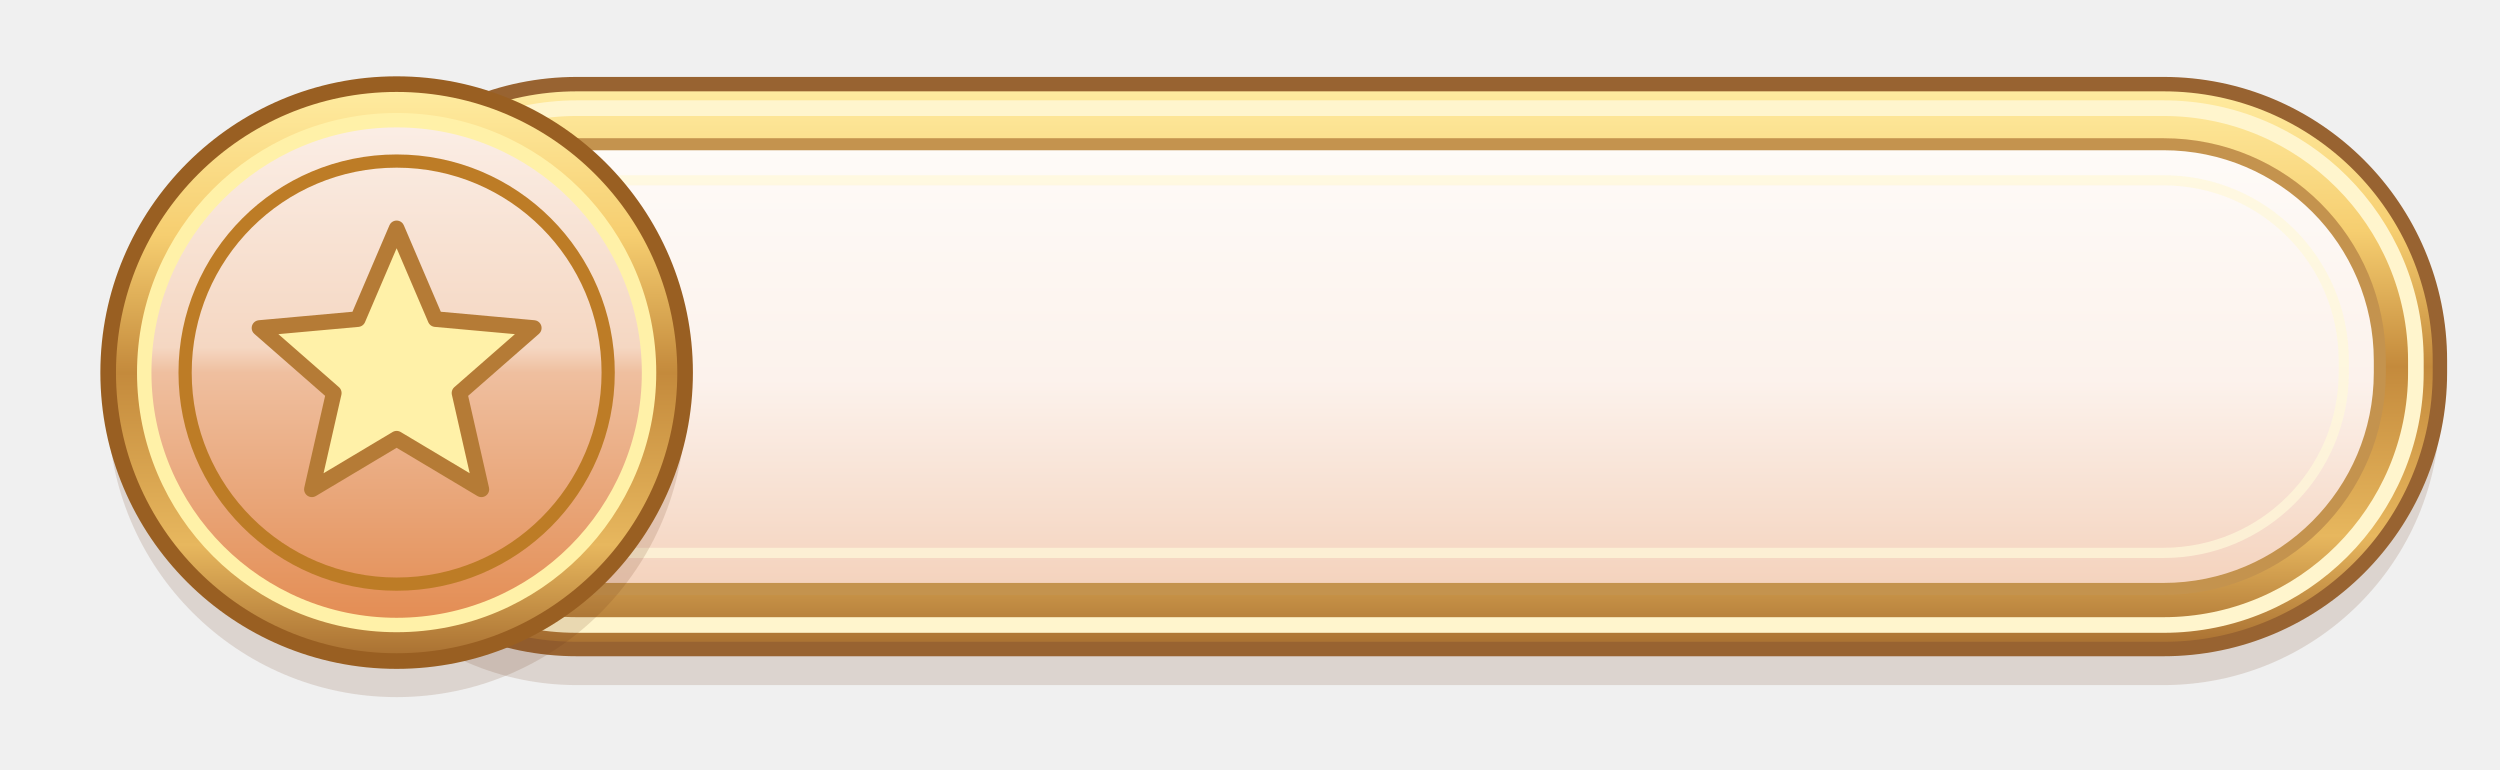
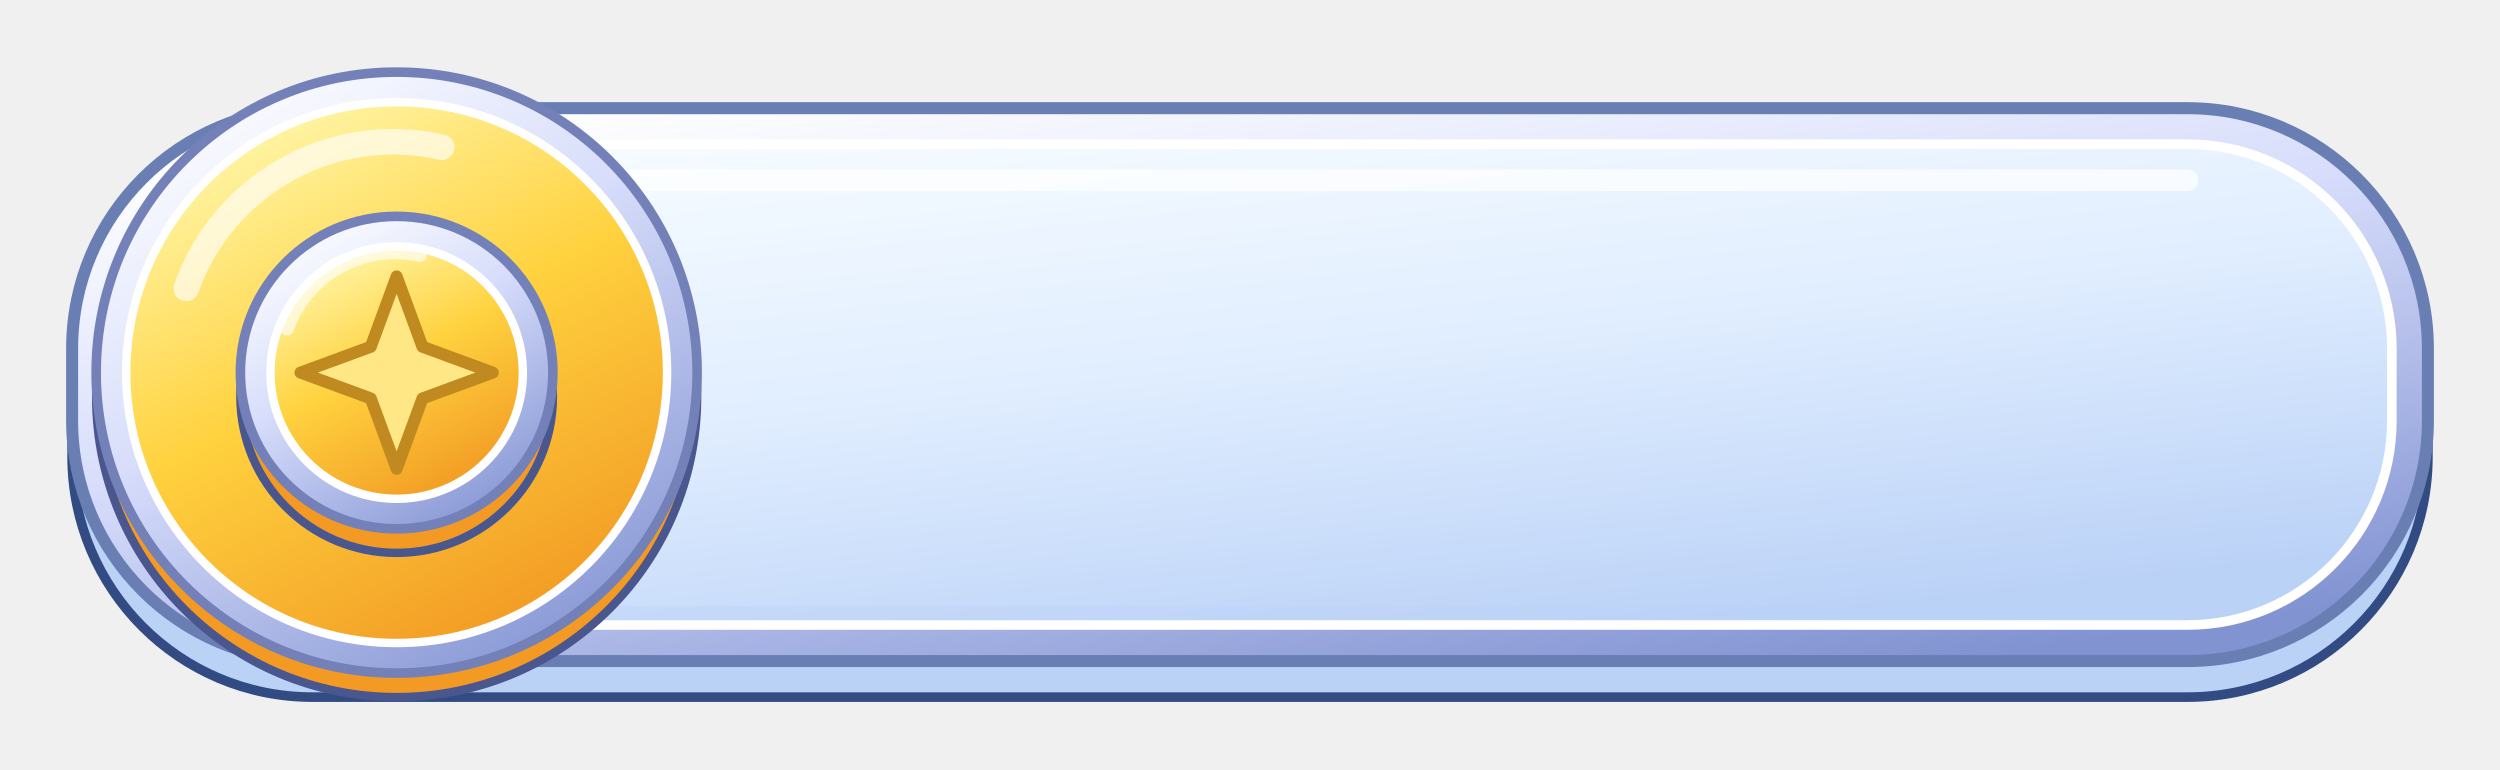
<svg xmlns="http://www.w3.org/2000/svg" width="208" height="64" viewBox="0 0 208 64" role="img" aria-labelledby="currency_coin-title currency_coin-desc">
  <defs>
-     <linearGradient id="currency_coin-paper" x1="0" y1="0" x2="0" y2="1">
-       <stop offset="0%" stop-color="#fefbf8" />
-       <stop offset="53%" stop-color="#fcf2ec" />
-       <stop offset="100%" stop-color="#f4d2bc" />
+     <linearGradient id="u-blue" x1=".18" y1="0" x2=".7" y2="1">
+       <stop stop-color="#C9F6FF" />
+       <stop offset=".48" stop-color="#5CB9FA" />
+       <stop offset="1" stop-color="#426DD2" />
+     </linearGradient>
+     <linearGradient id="u-violet" x1=".18" y1="0" x2=".7" y2="1">
+       <stop stop-color="#F0BEFF" />
+       <stop offset=".48" stop-color="#B378F3" />
+       <stop offset="1" stop-color="#7750D5" />
+     </linearGradient>
+     <linearGradient id="u-gold" x1=".18" y1="0" x2=".7" y2="1">
+       <stop stop-color="#FFFAB4" />
+       <stop offset=".48" stop-color="#FFD23F" />
+       <stop offset="1" stop-color="#F29A23" />
+     </linearGradient>
+     <linearGradient id="u-lime" x1=".18" y1="0" x2=".7" y2="1">
+       <stop stop-color="#E6FF9D" />
+       <stop offset=".48" stop-color="#A0EE28" />
+       <stop offset="1" stop-color="#4DB51B" />
+     </linearGradient>
+     <linearGradient id="u-red" x1=".18" y1="0" x2=".7" y2="1">
+       <stop stop-color="#FFC0CE" />
+       <stop offset=".48" stop-color="#FF6585" />
+       <stop offset="1" stop-color="#CE386A" />
+     </linearGradient>
+     <linearGradient id="u-cream" x1=".18" y1="0" x2=".7" y2="1">
+       <stop stop-color="#FFFFF5" />
+       <stop offset=".48" stop-color="#FFF1CF" />
+       <stop offset="1" stop-color="#F3DFAE" />
+     </linearGradient>
+     <linearGradient id="u-paper" x1=".18" y1="0" x2=".7" y2="1">
+       <stop stop-color="#F7FCFF" />
+       <stop offset=".48" stop-color="#E1EEFF" />
+       <stop offset="1" stop-color="#BBD2F7" />
+     </linearGradient>
+     <linearGradient id="u-silver" x1=".18" y1="0" x2=".7" y2="1">
+       <stop stop-color="#FFFFFF" />
+       <stop offset=".48" stop-color="#D9E8F7" />
+       <stop offset="1" stop-color="#95AFD4" />
+     </linearGradient>
+     <linearGradient id="u-bronze" x1=".18" y1="0" x2=".7" y2="1">
+       <stop stop-color="#FFE3AD" />
+       <stop offset=".48" stop-color="#F4B269" />
+       <stop offset="1" stop-color="#C77D4B" />
+     </linearGradient>
+     <linearGradient id="u-teal" x1=".18" y1="0" x2=".7" y2="1">
+       <stop stop-color="#C4FFF4" />
+       <stop offset=".48" stop-color="#56DCD4" />
+       <stop offset="1" stop-color="#269CAB" />
+     </linearGradient>
+     <linearGradient id="u-dark" x1=".18" y1="0" x2=".7" y2="1">
+       <stop stop-color="#7389E0" />
+       <stop offset=".48" stop-color="#4D54B7" />
+       <stop offset="1" stop-color="#323888" />
+     </linearGradient>
+     <linearGradient id="u-disabled" x1=".18" y1="0" x2=".7" y2="1">
+       <stop stop-color="#F4EFE8" />
+       <stop offset=".48" stop-color="#DED6CA" />
+       <stop offset="1" stop-color="#B9AD9E" />
+     </linearGradient>
+     <linearGradient id="u-pink" x1=".18" y1="0" x2=".7" y2="1">
+       <stop stop-color="#FFE1F3" />
+       <stop offset=".48" stop-color="#FF9ECD" />
+       <stop offset="1" stop-color="#DA66AA" />
+     </linearGradient>
+     <linearGradient id="u-ink" x1=".18" y1="0" x2=".7" y2="1">
+       <stop stop-color="#697BA8" />
+       <stop offset=".48" stop-color="#43577E" />
+       <stop offset="1" stop-color="#334768" />
+     </linearGradient>
+     <linearGradient id="u-accent" x1=".18" y1="0" x2=".7" y2="1">
+       <stop stop-color="#FFE3AD" />
+       <stop offset=".48" stop-color="#F4B269" />
+       <stop offset="1" stop-color="#C77D4B" />
+     </linearGradient>
+     <linearGradient id="u-gloss" x1="0" y1="0" x2="0" y2="1">
+       <stop stop-color="#FFFFFF" stop-opacity=".63" />
+       <stop offset="1" stop-color="#FFFFFF" stop-opacity="0" />
+     </linearGradient>
+     <linearGradient id="u-rim" x1=".2" y1="0" x2=".8" y2="1">
+       <stop stop-color="#FFFFFF" />
+       <stop offset=".42" stop-color="#D7DDFB" />
+       <stop offset="1" stop-color="#8293D2" />
+     </linearGradient>
+     <linearGradient id="currency_coin-danger" x1="0" y1="0" x2="0" y2="1">
+       <stop offset="0" stop-color="#FFC0CE" />
+       <stop offset=".48" stop-color="#FF6585" />
+       <stop offset="1" stop-color="#CE386A" />
+     </linearGradient>
+     <linearGradient id="currency_coin-dark" x1="0" y1="0" x2="0" y2="1">
+       <stop offset="0" stop-color="#7389E0" />
+       <stop offset=".48" stop-color="#4D54B7" />
+       <stop offset="1" stop-color="#323888" />
+     </linearGradient>
+     <linearGradient id="currency_coin-disabled" x1="0" y1="0" x2="0" y2="1">
+       <stop offset="0" stop-color="#F4EFE8" />
+       <stop offset=".48" stop-color="#DED6CA" />
+       <stop offset="1" stop-color="#B9AD9E" />
+     </linearGradient>
+     <linearGradient id="currency_coin-edge" x1="0" y1="0" x2="0" y2="1">
+       <stop offset="0" stop-color="#697BA8" />
+       <stop offset=".48" stop-color="#43577E" />
+       <stop offset="1" stop-color="#334768" />
+     </linearGradient>
+     <linearGradient id="currency_coin-ghost" x1="0" y1="0" x2="0" y2="1">
+       <stop offset="0" stop-color="#F7FCFF" />
+       <stop offset=".48" stop-color="#E1EEFF" />
+       <stop offset="1" stop-color="#BBD2F7" />
    </linearGradient>
    <linearGradient id="currency_coin-gold" x1="0" y1="0" x2="0" y2="1">
-       <stop offset="0%" stop-color="#fbeee6" />
-       <stop offset="45%" stop-color="#f5d7c2" />
-       <stop offset="50%" stop-color="#efbf9f" />
-       <stop offset="100%" stop-color="#e38c52" />
+       <stop offset="0" stop-color="#FFFAB4" />
+       <stop offset=".48" stop-color="#FFD23F" />
+       <stop offset="1" stop-color="#F29A23" />
    </linearGradient>
    <linearGradient id="currency_coin-goldHover" x1="0" y1="0" x2="0" y2="1">
-       <stop offset="0%" stop-color="#fdf6f1" />
-       <stop offset="45%" stop-color="#f9e5d7" />
-       <stop offset="50%" stop-color="#f3cfb8" />
-       <stop offset="100%" stop-color="#e9a577" />
+       <stop offset="0" stop-color="#FFFAB4" />
+       <stop offset=".48" stop-color="#FFD23F" />
+       <stop offset="1" stop-color="#F29A23" />
    </linearGradient>
    <linearGradient id="currency_coin-goldPressed" x1="0" y1="0" x2="0" y2="1">
-       <stop offset="0%" stop-color="#de7936" />
-       <stop offset="20%" stop-color="#e9a679" />
-       <stop offset="100%" stop-color="#f7dfce" />
+       <stop offset="0" stop-color="#FFFAB4" />
+       <stop offset=".48" stop-color="#FFD23F" />
+       <stop offset="1" stop-color="#F29A23" />
+     </linearGradient>
+     <linearGradient id="currency_coin-green" x1="0" y1="0" x2="0" y2="1">
+       <stop offset="0" stop-color="#E6FF9D" />
+       <stop offset=".48" stop-color="#A0EE28" />
+       <stop offset="1" stop-color="#4DB51B" />
+     </linearGradient>
+     <linearGradient id="currency_coin-paper" x1="0" y1="0" x2="0" y2="1">
+       <stop offset="0" stop-color="#F7FCFF" />
+       <stop offset=".48" stop-color="#E1EEFF" />
+       <stop offset="1" stop-color="#BBD2F7" />
    </linearGradient>
    <linearGradient id="currency_coin-plum" x1="0" y1="0" x2="0" y2="1">
-       <stop offset="0%" stop-color="#b85b1e" />
-       <stop offset="45%" stop-color="#8b4517" />
-       <stop offset="50%" stop-color="#783c13" />
-       <stop offset="100%" stop-color="#51280d" />
+       <stop offset="0" stop-color="#F0BEFF" />
+       <stop offset=".48" stop-color="#B378F3" />
+       <stop offset="1" stop-color="#7750D5" />
    </linearGradient>
    <linearGradient id="currency_coin-plumHover" x1="0" y1="0" x2="0" y2="1">
-       <stop offset="0%" stop-color="#dc6f27" />
-       <stop offset="45%" stop-color="#a9541b" />
-       <stop offset="50%" stop-color="#964a18" />
-       <stop offset="100%" stop-color="#623110" />
+       <stop offset="0" stop-color="#F0BEFF" />
+       <stop offset=".48" stop-color="#B378F3" />
+       <stop offset="1" stop-color="#7750D5" />
    </linearGradient>
    <linearGradient id="currency_coin-plumPressed" x1="0" y1="0" x2="0" y2="1">
-       <stop offset="0%" stop-color="#46230b" />
-       <stop offset="35%" stop-color="#6b3511" />
-       <stop offset="100%" stop-color="#a8541b" />
-     </linearGradient>
-     <linearGradient id="currency_coin-dark" x1="0" y1="0" x2="0" y2="1">
-       <stop offset="0%" stop-color="#5c2e0f" />
-       <stop offset="100%" stop-color="#3d1f0a" />
-     </linearGradient>
-     <linearGradient id="currency_coin-edge" x1="0" y1="0" x2="0" y2="1">
-       <stop offset="0%" stop-color="#FFECA1" />
-       <stop offset="26%" stop-color="#F6CE70" />
-       <stop offset="50%" stop-color="#C48A3C" />
-       <stop offset="80%" stop-color="#E7B75E" />
-       <stop offset="100%" stop-color="#A76E30" />
+       <stop offset="0" stop-color="#F0BEFF" />
+       <stop offset=".48" stop-color="#B378F3" />
+       <stop offset="1" stop-color="#7750D5" />
    </linearGradient>
    <linearGradient id="currency_coin-teal" x1="0" y1="0" x2="0" y2="1">
-       <stop offset="0%" stop-color="#f8e2d4" />
-       <stop offset="40%" stop-color="#eaa87d" />
-       <stop offset="100%" stop-color="#ae571c" />
-     </linearGradient>
-     <linearGradient id="currency_coin-green" x1="0" y1="0" x2="0" y2="1">
-       <stop offset="0%" stop-color="#f2cbb0" />
-       <stop offset="40%" stop-color="#e2884d" />
-       <stop offset="100%" stop-color="#a4521b" />
-     </linearGradient>
-     <linearGradient id="currency_coin-danger" x1="0" y1="0" x2="0" y2="1">
-       <stop offset="0%" stop-color="#e2874a" />
-       <stop offset="40%" stop-color="#bd5e1f" />
-       <stop offset="100%" stop-color="#814015" />
-     </linearGradient>
-     <linearGradient id="currency_coin-disabled" x1="0" y1="0" x2="0" y2="1">
-       <stop offset="0%" stop-color="#f5d6c2" />
-       <stop offset="100%" stop-color="#eaa97e" />
-     </linearGradient>
-     <linearGradient id="currency_coin-ghost" x1="0" y1="0" x2="0" y2="1">
-       <stop offset="0%" stop-color="#fefcfa" />
-       <stop offset="100%" stop-color="#f9e6d9" />
+       <stop offset="0" stop-color="#C4FFF4" />
+       <stop offset=".48" stop-color="#56DCD4" />
+       <stop offset="1" stop-color="#269CAB" />
    </linearGradient>
  </defs>
-   <rect x="25" y="10" width="178" height="47" rx="23" fill="#6c3612" stroke="none" stroke-width="1" opacity="0.15" />
-   <rect x="25" y="7" width="178" height="47" rx="23" fill="url(#currency_coin-edge)" stroke="#986331" stroke-width="1.2" />
-   <rect x="27" y="9" width="174" height="43" rx="21" fill="none" stroke="#FFF5CD" stroke-width="1.3" />
-   <rect x="30" y="12" width="168" height="37" rx="18" fill="url(#currency_coin-paper)" stroke="#C4934E" stroke-width="1" />
-   <rect x="33" y="15" width="162" height="31" rx="15" fill="none" stroke="#FFF8DA" stroke-width="0.85" opacity="0.72" />
-   <circle cx="33" cy="34" r="24" fill="#6c3612" opacity=".15" />
-   <circle cx="33" cy="31" r="24" fill="url(#currency_coin-edge)" stroke="#995F22" stroke-width="1.3" />
-   <circle cx="33" cy="31" r="21" fill="url(#currency_coin-gold)" stroke="#FFF1A8" stroke-width="1.2" />
-   <circle cx="33" cy="31" r="17.6" fill="none" stroke="#BD7C26" stroke-width="1.1" />
-   <polygon points="33.00,19.00 36.23,26.55 44.41,27.29 38.23,32.70 40.05,40.71 33.00,36.50 25.95,40.71 27.77,32.70 21.59,27.29 29.77,26.55" fill="#FFF1A8" stroke="#B57B36" stroke-width="1.3" stroke-linejoin="round" />
+   <g stroke-linejoin="round" stroke-linecap="round">
+     <rect x="6" y="12" width="196" height="46" rx="20" fill="#BBD2F7" stroke="#324B83" stroke-width="0.8" />
+     <rect x="6" y="9" width="196" height="46" rx="20" fill="url(#u-rim)" stroke="#697FB4" stroke-width="1" />
+     <rect x="9" y="12" width="190" height="40" rx="17" fill="url(#u-paper)" stroke="#FFFFFF" stroke-width="0.8" />
+     <path d="M12 29 Q12 15 26 15 H182" fill="none" stroke="#FFFFFF" stroke-width="1.8" opacity=".7" stroke-linecap="round" />
+     <path d="M26 51 H182" fill="none" stroke="#BBD2F7" stroke-width="1.2" opacity=".35" stroke-linecap="round" />
+     <circle cx="33" cy="33" r="25" fill="#F29A23" stroke="#4A568E" stroke-width="0.7" />
+     <circle cx="33" cy="31" r="25" fill="url(#u-rim)" stroke="#7381B8" stroke-width="0.8" />
+     <circle cx="33" cy="31" r="22.5" fill="url(#u-gold)" stroke="#FFFFFF" stroke-width="0.7" />
+     <path d="M15.5 24 A18.25 18.25 0 0 1 36.75 12.25" fill="none" stroke="#FFFFFF" stroke-width="2.125" stroke-linecap="round" opacity=".65" />
+     <g transform="translate(17 15) scale(1)">
+       <circle cx="16" cy="18" r="13" fill="#F29A23" stroke="#4A568E" stroke-width="0.7" />
+       <circle cx="16" cy="16" r="13" fill="url(#u-rim)" stroke="#7381B8" stroke-width="0.8" />
+       <circle cx="16" cy="16" r="10.5" fill="url(#u-gold)" stroke="#FFFFFF" stroke-width="0.7" />
+       <path d="M6.9 12.36 A9.49 9.49 0 0 1 17.95 6.25" fill="none" stroke="#FFFFFF" stroke-width="1.105" stroke-linecap="round" opacity=".65" />
+       <path d="M16 8 L18.15 13.85 L24 16 L18.15 18.15 L16 24 L13.85 18.15 L8 16 L13.85 13.85 Z" fill="#FFE786" stroke="#C08A21" stroke-width="1" stroke-linejoin="round" />
+     </g>
+   </g>
</svg>
